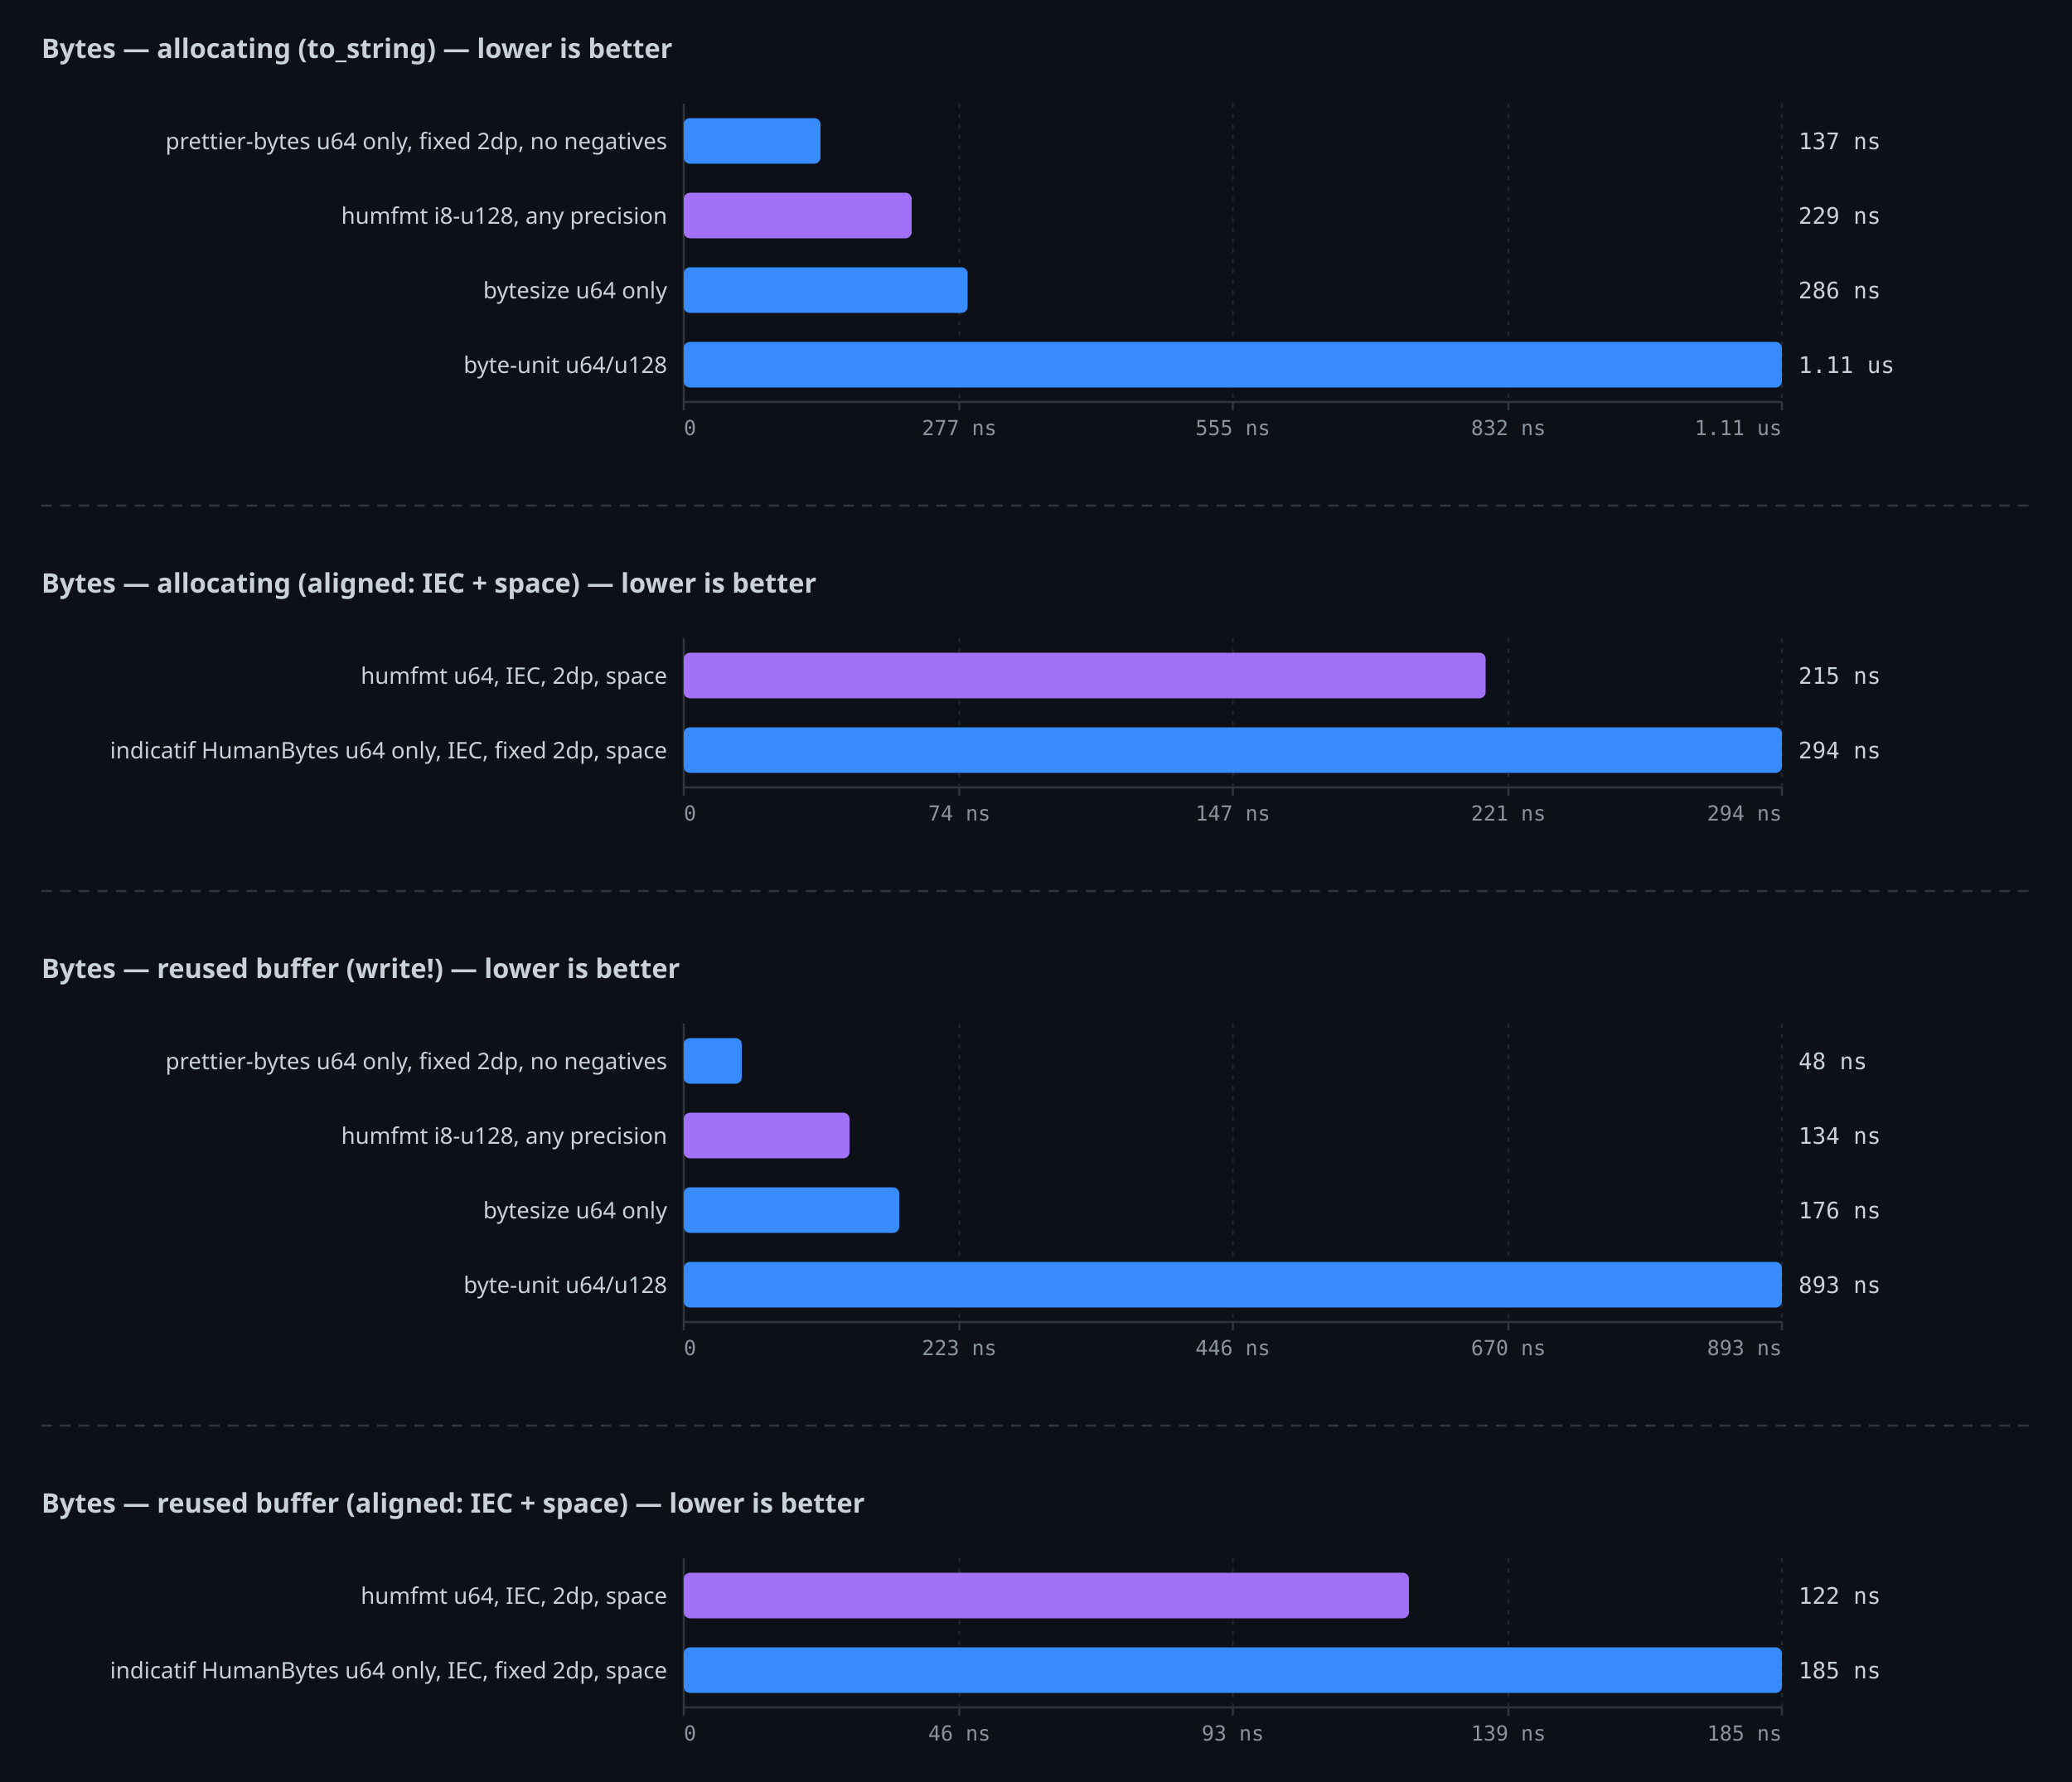
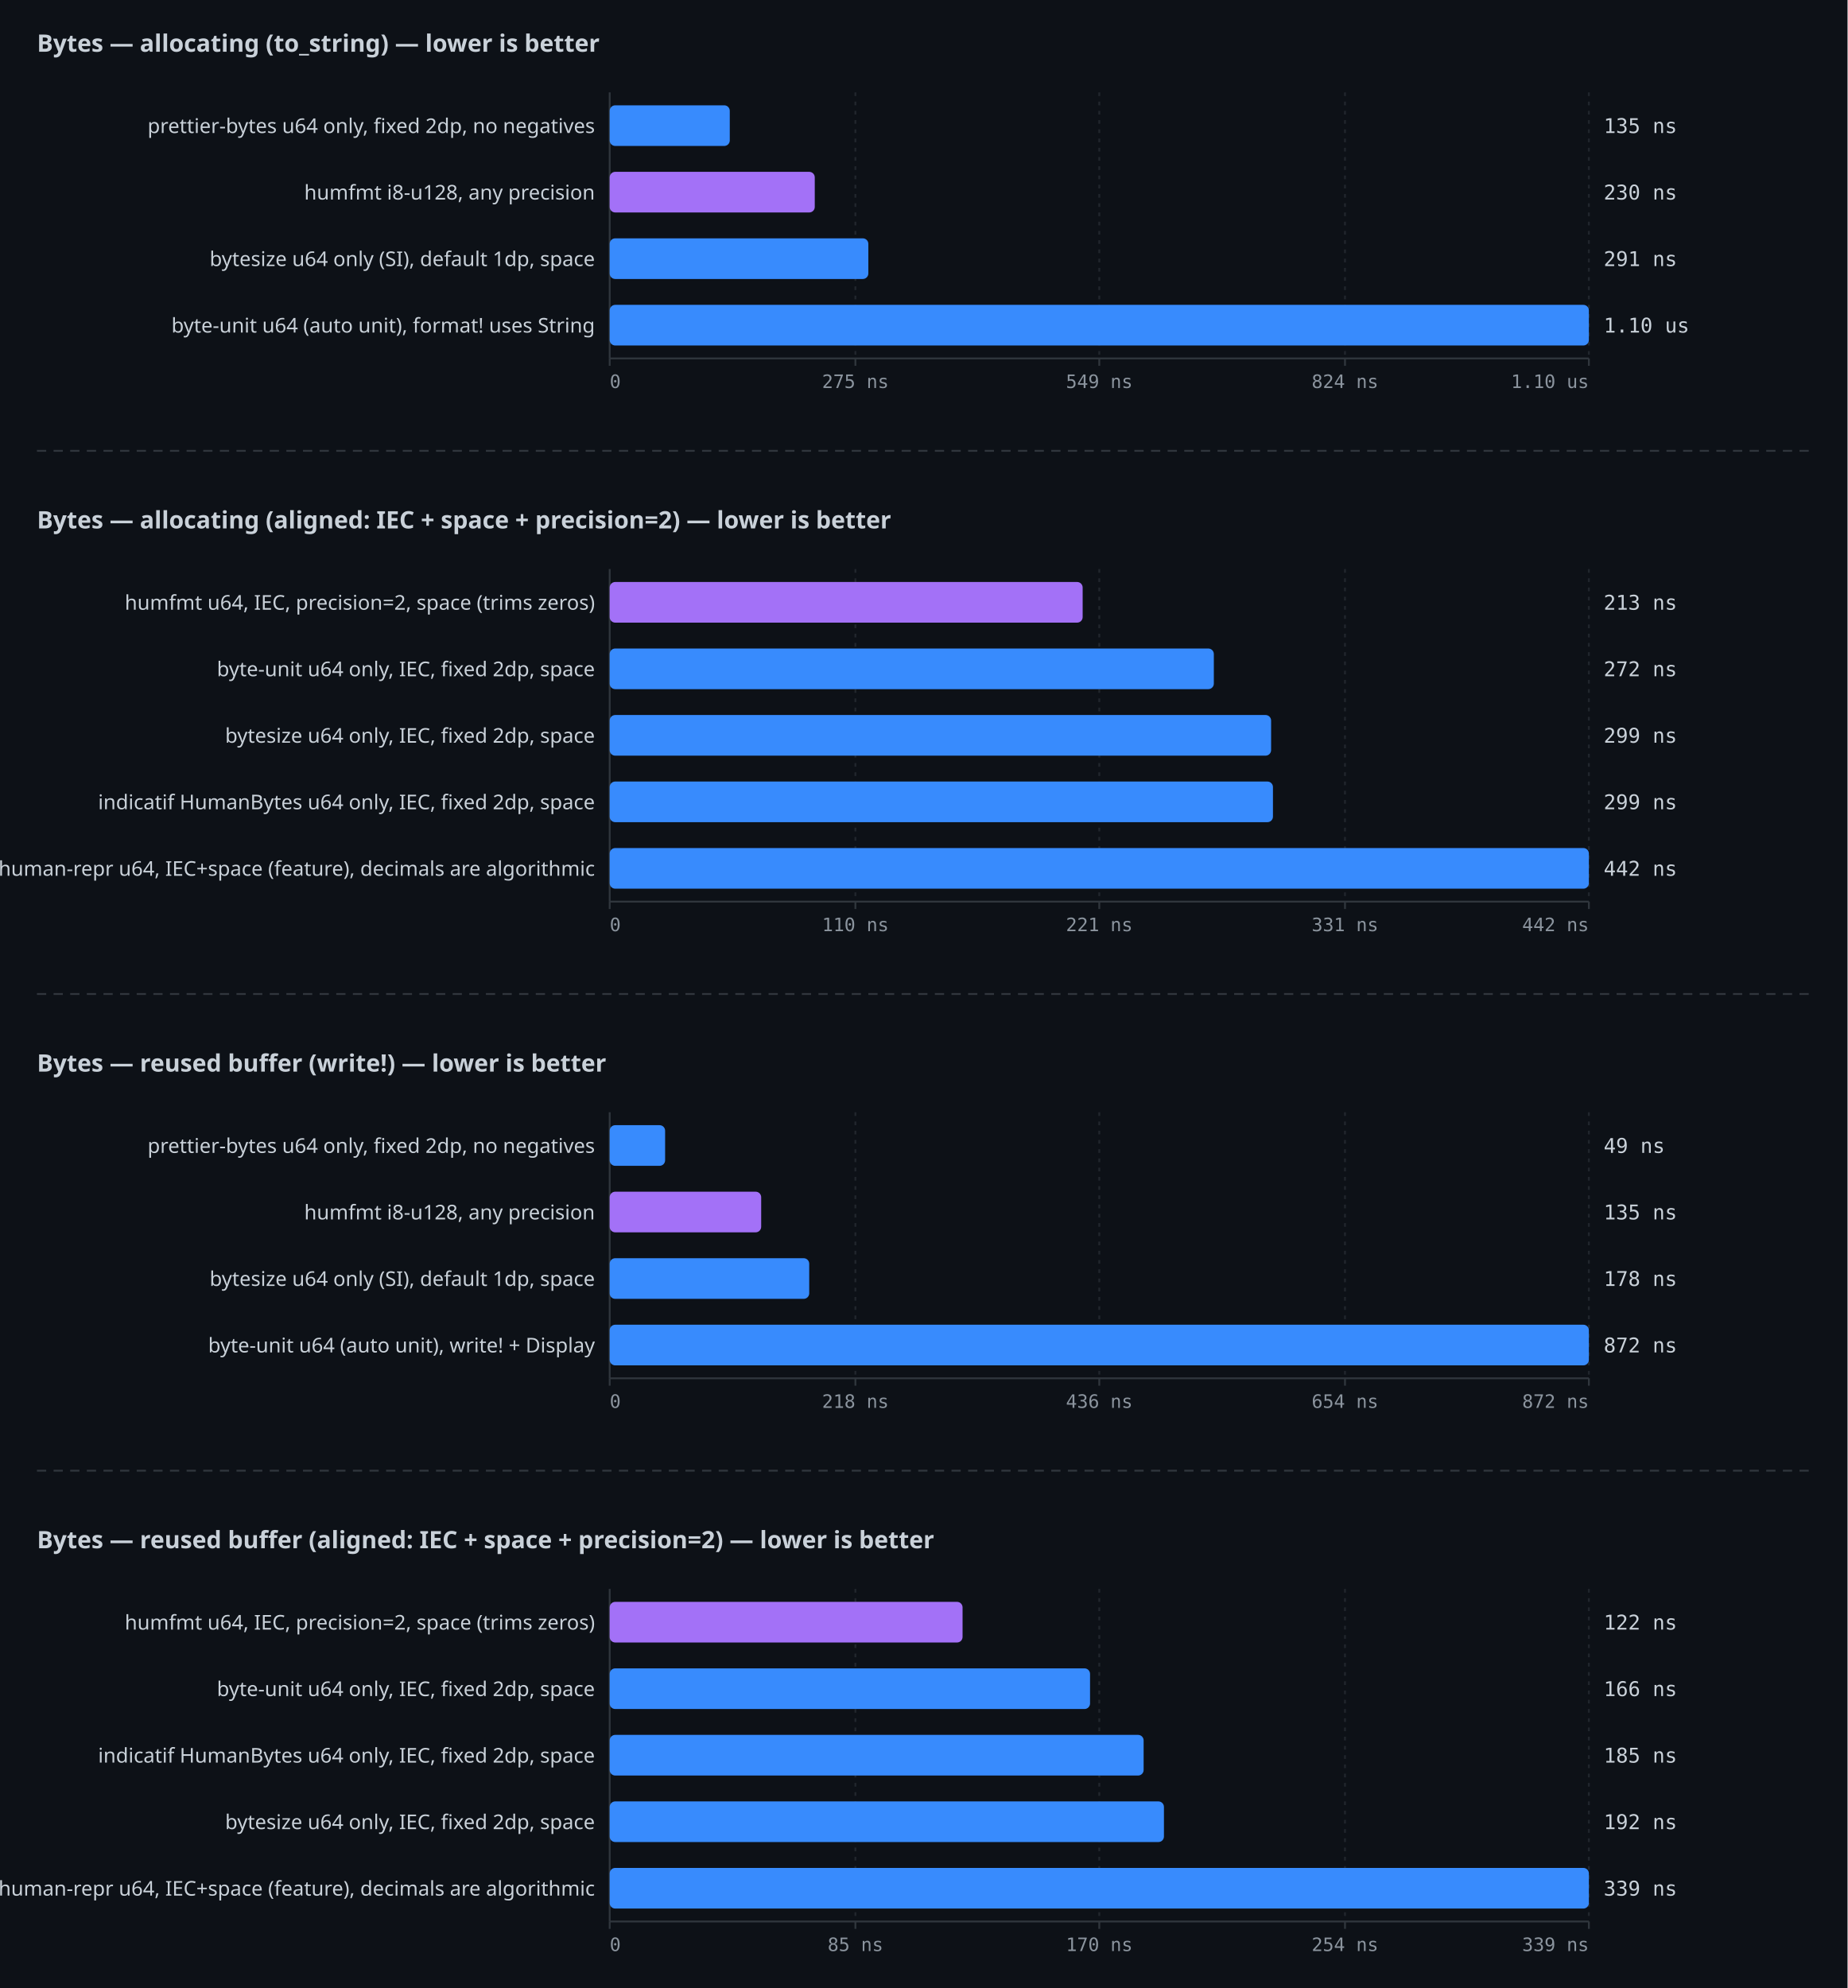
- <svg xmlns="http://www.w3.org/2000/svg" width="1000" height="860" viewBox="0 0 1000 860">
+ <svg xmlns="http://www.w3.org/2000/svg" width="1000" height="1076" viewBox="0 0 1000 1076">
  <rect width="100%" height="100%" fill="#0d1117" />
  <text x="20" y="28" fill="#c9d1d9" font-family="ui-sans-serif,system-ui,sans-serif" font-size="13" font-weight="600">Bytes — allocating (to_string) — lower is better</text>
  <line x1="330" y1="50" x2="330" y2="194" stroke="#30363d" stroke-width="1" />
  <line x1="330" y1="194" x2="860" y2="194" stroke="#30363d" stroke-width="1" />
  <line x1="330" y1="194" x2="330" y2="198" stroke="#30363d" stroke-width="1" />
  <text x="330" y="210" fill="#8b949e" font-family="ui-monospace,monospace" font-size="10" text-anchor="start">0</text>
  <line x1="463" y1="50" x2="463" y2="194" stroke="#21262d" stroke-width="1" stroke-dasharray="2 3" />
  <line x1="463" y1="194" x2="463" y2="198" stroke="#30363d" stroke-width="1" />
-   <text x="463" y="210" fill="#8b949e" font-family="ui-monospace,monospace" font-size="10" text-anchor="middle">277 ns</text>
+   <text x="463" y="210" fill="#8b949e" font-family="ui-monospace,monospace" font-size="10" text-anchor="middle">275 ns</text>
  <line x1="595" y1="50" x2="595" y2="194" stroke="#21262d" stroke-width="1" stroke-dasharray="2 3" />
  <line x1="595" y1="194" x2="595" y2="198" stroke="#30363d" stroke-width="1" />
-   <text x="595" y="210" fill="#8b949e" font-family="ui-monospace,monospace" font-size="10" text-anchor="middle">555 ns</text>
+   <text x="595" y="210" fill="#8b949e" font-family="ui-monospace,monospace" font-size="10" text-anchor="middle">549 ns</text>
  <line x1="728" y1="50" x2="728" y2="194" stroke="#21262d" stroke-width="1" stroke-dasharray="2 3" />
  <line x1="728" y1="194" x2="728" y2="198" stroke="#30363d" stroke-width="1" />
-   <text x="728" y="210" fill="#8b949e" font-family="ui-monospace,monospace" font-size="10" text-anchor="middle">832 ns</text>
+   <text x="728" y="210" fill="#8b949e" font-family="ui-monospace,monospace" font-size="10" text-anchor="middle">824 ns</text>
  <line x1="860" y1="50" x2="860" y2="194" stroke="#21262d" stroke-width="1" stroke-dasharray="2 3" />
  <line x1="860" y1="194" x2="860" y2="198" stroke="#30363d" stroke-width="1" />
-   <text x="860" y="210" fill="#8b949e" font-family="ui-monospace,monospace" font-size="10" text-anchor="end">1.11 us</text>
-   <rect x="330" y="57" width="66" height="22" fill="#388bfd" rx="3" />
+   <text x="860" y="210" fill="#8b949e" font-family="ui-monospace,monospace" font-size="10" text-anchor="end">1.10 us</text>
+   <rect x="330" y="57" width="65" height="22" fill="#388bfd" rx="3" />
  <text x="322" y="72" fill="#c9d1d9" font-family="ui-sans-serif,system-ui,sans-serif" font-size="11" text-anchor="end">prettier-bytes  u64 only, fixed 2dp, no negatives</text>
-   <text x="868" y="72" fill="#c9d1d9" font-family="ui-monospace,monospace" font-size="11">137 ns</text>
-   <rect x="330" y="93" width="110" height="22" fill="#a371f7" rx="3" />
+   <text x="868" y="72" fill="#c9d1d9" font-family="ui-monospace,monospace" font-size="11">135 ns</text>
+   <rect x="330" y="93" width="111" height="22" fill="#a371f7" rx="3" />
  <text x="322" y="108" fill="#c9d1d9" font-family="ui-sans-serif,system-ui,sans-serif" font-size="11" text-anchor="end">humfmt  i8-u128, any precision</text>
-   <text x="868" y="108" fill="#c9d1d9" font-family="ui-monospace,monospace" font-size="11">229 ns</text>
-   <rect x="330" y="129" width="137" height="22" fill="#388bfd" rx="3" />
-   <text x="322" y="144" fill="#c9d1d9" font-family="ui-sans-serif,system-ui,sans-serif" font-size="11" text-anchor="end">bytesize  u64 only</text>
-   <text x="868" y="144" fill="#c9d1d9" font-family="ui-monospace,monospace" font-size="11">286 ns</text>
+   <text x="868" y="108" fill="#c9d1d9" font-family="ui-monospace,monospace" font-size="11">230 ns</text>
+   <rect x="330" y="129" width="140" height="22" fill="#388bfd" rx="3" />
+   <text x="322" y="144" fill="#c9d1d9" font-family="ui-sans-serif,system-ui,sans-serif" font-size="11" text-anchor="end">bytesize  u64 only (SI), default 1dp, space</text>
+   <text x="868" y="144" fill="#c9d1d9" font-family="ui-monospace,monospace" font-size="11">291 ns</text>
  <rect x="330" y="165" width="530" height="22" fill="#388bfd" rx="3" />
-   <text x="322" y="180" fill="#c9d1d9" font-family="ui-sans-serif,system-ui,sans-serif" font-size="11" text-anchor="end">byte-unit  u64/u128</text>
-   <text x="868" y="180" fill="#c9d1d9" font-family="ui-monospace,monospace" font-size="11">1.11 us</text>
+   <text x="322" y="180" fill="#c9d1d9" font-family="ui-sans-serif,system-ui,sans-serif" font-size="11" text-anchor="end">byte-unit  u64 (auto unit), format! uses String</text>
+   <text x="868" y="180" fill="#c9d1d9" font-family="ui-monospace,monospace" font-size="11">1.10 us</text>
  <line x1="20" y1="244" x2="980" y2="244" stroke="#30363d" stroke-width="1" stroke-dasharray="5 4" />
-   <text x="20" y="286" fill="#c9d1d9" font-family="ui-sans-serif,system-ui,sans-serif" font-size="13" font-weight="600">Bytes — allocating (aligned: IEC + space) — lower is better</text>
-   <line x1="330" y1="308" x2="330" y2="380" stroke="#30363d" stroke-width="1" />
-   <line x1="330" y1="380" x2="860" y2="380" stroke="#30363d" stroke-width="1" />
-   <line x1="330" y1="380" x2="330" y2="384" stroke="#30363d" stroke-width="1" />
-   <text x="330" y="396" fill="#8b949e" font-family="ui-monospace,monospace" font-size="10" text-anchor="start">0</text>
-   <line x1="463" y1="308" x2="463" y2="380" stroke="#21262d" stroke-width="1" stroke-dasharray="2 3" />
-   <line x1="463" y1="380" x2="463" y2="384" stroke="#30363d" stroke-width="1" />
-   <text x="463" y="396" fill="#8b949e" font-family="ui-monospace,monospace" font-size="10" text-anchor="middle">74 ns</text>
-   <line x1="595" y1="308" x2="595" y2="380" stroke="#21262d" stroke-width="1" stroke-dasharray="2 3" />
-   <line x1="595" y1="380" x2="595" y2="384" stroke="#30363d" stroke-width="1" />
-   <text x="595" y="396" fill="#8b949e" font-family="ui-monospace,monospace" font-size="10" text-anchor="middle">147 ns</text>
-   <line x1="728" y1="308" x2="728" y2="380" stroke="#21262d" stroke-width="1" stroke-dasharray="2 3" />
-   <line x1="728" y1="380" x2="728" y2="384" stroke="#30363d" stroke-width="1" />
-   <text x="728" y="396" fill="#8b949e" font-family="ui-monospace,monospace" font-size="10" text-anchor="middle">221 ns</text>
-   <line x1="860" y1="308" x2="860" y2="380" stroke="#21262d" stroke-width="1" stroke-dasharray="2 3" />
-   <line x1="860" y1="380" x2="860" y2="384" stroke="#30363d" stroke-width="1" />
-   <text x="860" y="396" fill="#8b949e" font-family="ui-monospace,monospace" font-size="10" text-anchor="end">294 ns</text>
-   <rect x="330" y="315" width="387" height="22" fill="#a371f7" rx="3" />
-   <text x="322" y="330" fill="#c9d1d9" font-family="ui-sans-serif,system-ui,sans-serif" font-size="11" text-anchor="end">humfmt  u64, IEC, 2dp, space</text>
-   <text x="868" y="330" fill="#c9d1d9" font-family="ui-monospace,monospace" font-size="11">215 ns</text>
-   <rect x="330" y="351" width="530" height="22" fill="#388bfd" rx="3" />
-   <text x="322" y="366" fill="#c9d1d9" font-family="ui-sans-serif,system-ui,sans-serif" font-size="11" text-anchor="end">indicatif HumanBytes  u64 only, IEC, fixed 2dp, space</text>
-   <text x="868" y="366" fill="#c9d1d9" font-family="ui-monospace,monospace" font-size="11">294 ns</text>
-   <line x1="20" y1="430" x2="980" y2="430" stroke="#30363d" stroke-width="1" stroke-dasharray="5 4" />
-   <text x="20" y="472" fill="#c9d1d9" font-family="ui-sans-serif,system-ui,sans-serif" font-size="13" font-weight="600">Bytes — reused buffer (write!) — lower is better</text>
-   <line x1="330" y1="494" x2="330" y2="638" stroke="#30363d" stroke-width="1" />
-   <line x1="330" y1="638" x2="860" y2="638" stroke="#30363d" stroke-width="1" />
-   <line x1="330" y1="638" x2="330" y2="642" stroke="#30363d" stroke-width="1" />
-   <text x="330" y="654" fill="#8b949e" font-family="ui-monospace,monospace" font-size="10" text-anchor="start">0</text>
-   <line x1="463" y1="494" x2="463" y2="638" stroke="#21262d" stroke-width="1" stroke-dasharray="2 3" />
-   <line x1="463" y1="638" x2="463" y2="642" stroke="#30363d" stroke-width="1" />
-   <text x="463" y="654" fill="#8b949e" font-family="ui-monospace,monospace" font-size="10" text-anchor="middle">223 ns</text>
-   <line x1="595" y1="494" x2="595" y2="638" stroke="#21262d" stroke-width="1" stroke-dasharray="2 3" />
-   <line x1="595" y1="638" x2="595" y2="642" stroke="#30363d" stroke-width="1" />
-   <text x="595" y="654" fill="#8b949e" font-family="ui-monospace,monospace" font-size="10" text-anchor="middle">446 ns</text>
-   <line x1="728" y1="494" x2="728" y2="638" stroke="#21262d" stroke-width="1" stroke-dasharray="2 3" />
-   <line x1="728" y1="638" x2="728" y2="642" stroke="#30363d" stroke-width="1" />
-   <text x="728" y="654" fill="#8b949e" font-family="ui-monospace,monospace" font-size="10" text-anchor="middle">670 ns</text>
-   <line x1="860" y1="494" x2="860" y2="638" stroke="#21262d" stroke-width="1" stroke-dasharray="2 3" />
-   <line x1="860" y1="638" x2="860" y2="642" stroke="#30363d" stroke-width="1" />
-   <text x="860" y="654" fill="#8b949e" font-family="ui-monospace,monospace" font-size="10" text-anchor="end">893 ns</text>
-   <rect x="330" y="501" width="28" height="22" fill="#388bfd" rx="3" />
-   <text x="322" y="516" fill="#c9d1d9" font-family="ui-sans-serif,system-ui,sans-serif" font-size="11" text-anchor="end">prettier-bytes  u64 only, fixed 2dp, no negatives</text>
-   <text x="868" y="516" fill="#c9d1d9" font-family="ui-monospace,monospace" font-size="11">48 ns</text>
-   <rect x="330" y="537" width="80" height="22" fill="#a371f7" rx="3" />
-   <text x="322" y="552" fill="#c9d1d9" font-family="ui-sans-serif,system-ui,sans-serif" font-size="11" text-anchor="end">humfmt  i8-u128, any precision</text>
-   <text x="868" y="552" fill="#c9d1d9" font-family="ui-monospace,monospace" font-size="11">134 ns</text>
-   <rect x="330" y="573" width="104" height="22" fill="#388bfd" rx="3" />
-   <text x="322" y="588" fill="#c9d1d9" font-family="ui-sans-serif,system-ui,sans-serif" font-size="11" text-anchor="end">bytesize  u64 only</text>
-   <text x="868" y="588" fill="#c9d1d9" font-family="ui-monospace,monospace" font-size="11">176 ns</text>
-   <rect x="330" y="609" width="530" height="22" fill="#388bfd" rx="3" />
-   <text x="322" y="624" fill="#c9d1d9" font-family="ui-sans-serif,system-ui,sans-serif" font-size="11" text-anchor="end">byte-unit  u64/u128</text>
-   <text x="868" y="624" fill="#c9d1d9" font-family="ui-monospace,monospace" font-size="11">893 ns</text>
-   <line x1="20" y1="688" x2="980" y2="688" stroke="#30363d" stroke-width="1" stroke-dasharray="5 4" />
-   <text x="20" y="730" fill="#c9d1d9" font-family="ui-sans-serif,system-ui,sans-serif" font-size="13" font-weight="600">Bytes — reused buffer (aligned: IEC + space) — lower is better</text>
-   <line x1="330" y1="752" x2="330" y2="824" stroke="#30363d" stroke-width="1" />
-   <line x1="330" y1="824" x2="860" y2="824" stroke="#30363d" stroke-width="1" />
-   <line x1="330" y1="824" x2="330" y2="828" stroke="#30363d" stroke-width="1" />
-   <text x="330" y="840" fill="#8b949e" font-family="ui-monospace,monospace" font-size="10" text-anchor="start">0</text>
-   <line x1="463" y1="752" x2="463" y2="824" stroke="#21262d" stroke-width="1" stroke-dasharray="2 3" />
-   <line x1="463" y1="824" x2="463" y2="828" stroke="#30363d" stroke-width="1" />
-   <text x="463" y="840" fill="#8b949e" font-family="ui-monospace,monospace" font-size="10" text-anchor="middle">46 ns</text>
-   <line x1="595" y1="752" x2="595" y2="824" stroke="#21262d" stroke-width="1" stroke-dasharray="2 3" />
-   <line x1="595" y1="824" x2="595" y2="828" stroke="#30363d" stroke-width="1" />
-   <text x="595" y="840" fill="#8b949e" font-family="ui-monospace,monospace" font-size="10" text-anchor="middle">93 ns</text>
-   <line x1="728" y1="752" x2="728" y2="824" stroke="#21262d" stroke-width="1" stroke-dasharray="2 3" />
-   <line x1="728" y1="824" x2="728" y2="828" stroke="#30363d" stroke-width="1" />
-   <text x="728" y="840" fill="#8b949e" font-family="ui-monospace,monospace" font-size="10" text-anchor="middle">139 ns</text>
-   <line x1="860" y1="752" x2="860" y2="824" stroke="#21262d" stroke-width="1" stroke-dasharray="2 3" />
-   <line x1="860" y1="824" x2="860" y2="828" stroke="#30363d" stroke-width="1" />
-   <text x="860" y="840" fill="#8b949e" font-family="ui-monospace,monospace" font-size="10" text-anchor="end">185 ns</text>
-   <rect x="330" y="759" width="350" height="22" fill="#a371f7" rx="3" />
-   <text x="322" y="774" fill="#c9d1d9" font-family="ui-sans-serif,system-ui,sans-serif" font-size="11" text-anchor="end">humfmt  u64, IEC, 2dp, space</text>
-   <text x="868" y="774" fill="#c9d1d9" font-family="ui-monospace,monospace" font-size="11">122 ns</text>
-   <rect x="330" y="795" width="530" height="22" fill="#388bfd" rx="3" />
-   <text x="322" y="810" fill="#c9d1d9" font-family="ui-sans-serif,system-ui,sans-serif" font-size="11" text-anchor="end">indicatif HumanBytes  u64 only, IEC, fixed 2dp, space</text>
-   <text x="868" y="810" fill="#c9d1d9" font-family="ui-monospace,monospace" font-size="11">185 ns</text>
+   <text x="20" y="286" fill="#c9d1d9" font-family="ui-sans-serif,system-ui,sans-serif" font-size="13" font-weight="600">Bytes — allocating (aligned: IEC + space + precision=2) — lower is better</text>
+   <line x1="330" y1="308" x2="330" y2="488" stroke="#30363d" stroke-width="1" />
+   <line x1="330" y1="488" x2="860" y2="488" stroke="#30363d" stroke-width="1" />
+   <line x1="330" y1="488" x2="330" y2="492" stroke="#30363d" stroke-width="1" />
+   <text x="330" y="504" fill="#8b949e" font-family="ui-monospace,monospace" font-size="10" text-anchor="start">0</text>
+   <line x1="463" y1="308" x2="463" y2="488" stroke="#21262d" stroke-width="1" stroke-dasharray="2 3" />
+   <line x1="463" y1="488" x2="463" y2="492" stroke="#30363d" stroke-width="1" />
+   <text x="463" y="504" fill="#8b949e" font-family="ui-monospace,monospace" font-size="10" text-anchor="middle">110 ns</text>
+   <line x1="595" y1="308" x2="595" y2="488" stroke="#21262d" stroke-width="1" stroke-dasharray="2 3" />
+   <line x1="595" y1="488" x2="595" y2="492" stroke="#30363d" stroke-width="1" />
+   <text x="595" y="504" fill="#8b949e" font-family="ui-monospace,monospace" font-size="10" text-anchor="middle">221 ns</text>
+   <line x1="728" y1="308" x2="728" y2="488" stroke="#21262d" stroke-width="1" stroke-dasharray="2 3" />
+   <line x1="728" y1="488" x2="728" y2="492" stroke="#30363d" stroke-width="1" />
+   <text x="728" y="504" fill="#8b949e" font-family="ui-monospace,monospace" font-size="10" text-anchor="middle">331 ns</text>
+   <line x1="860" y1="308" x2="860" y2="488" stroke="#21262d" stroke-width="1" stroke-dasharray="2 3" />
+   <line x1="860" y1="488" x2="860" y2="492" stroke="#30363d" stroke-width="1" />
+   <text x="860" y="504" fill="#8b949e" font-family="ui-monospace,monospace" font-size="10" text-anchor="end">442 ns</text>
+   <rect x="330" y="315" width="256" height="22" fill="#a371f7" rx="3" />
+   <text x="322" y="330" fill="#c9d1d9" font-family="ui-sans-serif,system-ui,sans-serif" font-size="11" text-anchor="end">humfmt  u64, IEC, precision=2, space (trims zeros)</text>
+   <text x="868" y="330" fill="#c9d1d9" font-family="ui-monospace,monospace" font-size="11">213 ns</text>
+   <rect x="330" y="351" width="327" height="22" fill="#388bfd" rx="3" />
+   <text x="322" y="366" fill="#c9d1d9" font-family="ui-sans-serif,system-ui,sans-serif" font-size="11" text-anchor="end">byte-unit  u64 only, IEC, fixed 2dp, space</text>
+   <text x="868" y="366" fill="#c9d1d9" font-family="ui-monospace,monospace" font-size="11">272 ns</text>
+   <rect x="330" y="387" width="358" height="22" fill="#388bfd" rx="3" />
+   <text x="322" y="402" fill="#c9d1d9" font-family="ui-sans-serif,system-ui,sans-serif" font-size="11" text-anchor="end">bytesize  u64 only, IEC, fixed 2dp, space</text>
+   <text x="868" y="402" fill="#c9d1d9" font-family="ui-monospace,monospace" font-size="11">299 ns</text>
+   <rect x="330" y="423" width="359" height="22" fill="#388bfd" rx="3" />
+   <text x="322" y="438" fill="#c9d1d9" font-family="ui-sans-serif,system-ui,sans-serif" font-size="11" text-anchor="end">indicatif HumanBytes  u64 only, IEC, fixed 2dp, space</text>
+   <text x="868" y="438" fill="#c9d1d9" font-family="ui-monospace,monospace" font-size="11">299 ns</text>
+   <rect x="330" y="459" width="530" height="22" fill="#388bfd" rx="3" />
+   <text x="322" y="474" fill="#c9d1d9" font-family="ui-sans-serif,system-ui,sans-serif" font-size="11" text-anchor="end">human-repr  u64, IEC+space (feature), decimals are algorithmic</text>
+   <text x="868" y="474" fill="#c9d1d9" font-family="ui-monospace,monospace" font-size="11">442 ns</text>
+   <line x1="20" y1="538" x2="980" y2="538" stroke="#30363d" stroke-width="1" stroke-dasharray="5 4" />
+   <text x="20" y="580" fill="#c9d1d9" font-family="ui-sans-serif,system-ui,sans-serif" font-size="13" font-weight="600">Bytes — reused buffer (write!) — lower is better</text>
+   <line x1="330" y1="602" x2="330" y2="746" stroke="#30363d" stroke-width="1" />
+   <line x1="330" y1="746" x2="860" y2="746" stroke="#30363d" stroke-width="1" />
+   <line x1="330" y1="746" x2="330" y2="750" stroke="#30363d" stroke-width="1" />
+   <text x="330" y="762" fill="#8b949e" font-family="ui-monospace,monospace" font-size="10" text-anchor="start">0</text>
+   <line x1="463" y1="602" x2="463" y2="746" stroke="#21262d" stroke-width="1" stroke-dasharray="2 3" />
+   <line x1="463" y1="746" x2="463" y2="750" stroke="#30363d" stroke-width="1" />
+   <text x="463" y="762" fill="#8b949e" font-family="ui-monospace,monospace" font-size="10" text-anchor="middle">218 ns</text>
+   <line x1="595" y1="602" x2="595" y2="746" stroke="#21262d" stroke-width="1" stroke-dasharray="2 3" />
+   <line x1="595" y1="746" x2="595" y2="750" stroke="#30363d" stroke-width="1" />
+   <text x="595" y="762" fill="#8b949e" font-family="ui-monospace,monospace" font-size="10" text-anchor="middle">436 ns</text>
+   <line x1="728" y1="602" x2="728" y2="746" stroke="#21262d" stroke-width="1" stroke-dasharray="2 3" />
+   <line x1="728" y1="746" x2="728" y2="750" stroke="#30363d" stroke-width="1" />
+   <text x="728" y="762" fill="#8b949e" font-family="ui-monospace,monospace" font-size="10" text-anchor="middle">654 ns</text>
+   <line x1="860" y1="602" x2="860" y2="746" stroke="#21262d" stroke-width="1" stroke-dasharray="2 3" />
+   <line x1="860" y1="746" x2="860" y2="750" stroke="#30363d" stroke-width="1" />
+   <text x="860" y="762" fill="#8b949e" font-family="ui-monospace,monospace" font-size="10" text-anchor="end">872 ns</text>
+   <rect x="330" y="609" width="30" height="22" fill="#388bfd" rx="3" />
+   <text x="322" y="624" fill="#c9d1d9" font-family="ui-sans-serif,system-ui,sans-serif" font-size="11" text-anchor="end">prettier-bytes  u64 only, fixed 2dp, no negatives</text>
+   <text x="868" y="624" fill="#c9d1d9" font-family="ui-monospace,monospace" font-size="11">49 ns</text>
+   <rect x="330" y="645" width="82" height="22" fill="#a371f7" rx="3" />
+   <text x="322" y="660" fill="#c9d1d9" font-family="ui-sans-serif,system-ui,sans-serif" font-size="11" text-anchor="end">humfmt  i8-u128, any precision</text>
+   <text x="868" y="660" fill="#c9d1d9" font-family="ui-monospace,monospace" font-size="11">135 ns</text>
+   <rect x="330" y="681" width="108" height="22" fill="#388bfd" rx="3" />
+   <text x="322" y="696" fill="#c9d1d9" font-family="ui-sans-serif,system-ui,sans-serif" font-size="11" text-anchor="end">bytesize  u64 only (SI), default 1dp, space</text>
+   <text x="868" y="696" fill="#c9d1d9" font-family="ui-monospace,monospace" font-size="11">178 ns</text>
+   <rect x="330" y="717" width="530" height="22" fill="#388bfd" rx="3" />
+   <text x="322" y="732" fill="#c9d1d9" font-family="ui-sans-serif,system-ui,sans-serif" font-size="11" text-anchor="end">byte-unit  u64 (auto unit), write! + Display</text>
+   <text x="868" y="732" fill="#c9d1d9" font-family="ui-monospace,monospace" font-size="11">872 ns</text>
+   <line x1="20" y1="796" x2="980" y2="796" stroke="#30363d" stroke-width="1" stroke-dasharray="5 4" />
+   <text x="20" y="838" fill="#c9d1d9" font-family="ui-sans-serif,system-ui,sans-serif" font-size="13" font-weight="600">Bytes — reused buffer (aligned: IEC + space + precision=2) — lower is better</text>
+   <line x1="330" y1="860" x2="330" y2="1040" stroke="#30363d" stroke-width="1" />
+   <line x1="330" y1="1040" x2="860" y2="1040" stroke="#30363d" stroke-width="1" />
+   <line x1="330" y1="1040" x2="330" y2="1044" stroke="#30363d" stroke-width="1" />
+   <text x="330" y="1056" fill="#8b949e" font-family="ui-monospace,monospace" font-size="10" text-anchor="start">0</text>
+   <line x1="463" y1="860" x2="463" y2="1040" stroke="#21262d" stroke-width="1" stroke-dasharray="2 3" />
+   <line x1="463" y1="1040" x2="463" y2="1044" stroke="#30363d" stroke-width="1" />
+   <text x="463" y="1056" fill="#8b949e" font-family="ui-monospace,monospace" font-size="10" text-anchor="middle">85 ns</text>
+   <line x1="595" y1="860" x2="595" y2="1040" stroke="#21262d" stroke-width="1" stroke-dasharray="2 3" />
+   <line x1="595" y1="1040" x2="595" y2="1044" stroke="#30363d" stroke-width="1" />
+   <text x="595" y="1056" fill="#8b949e" font-family="ui-monospace,monospace" font-size="10" text-anchor="middle">170 ns</text>
+   <line x1="728" y1="860" x2="728" y2="1040" stroke="#21262d" stroke-width="1" stroke-dasharray="2 3" />
+   <line x1="728" y1="1040" x2="728" y2="1044" stroke="#30363d" stroke-width="1" />
+   <text x="728" y="1056" fill="#8b949e" font-family="ui-monospace,monospace" font-size="10" text-anchor="middle">254 ns</text>
+   <line x1="860" y1="860" x2="860" y2="1040" stroke="#21262d" stroke-width="1" stroke-dasharray="2 3" />
+   <line x1="860" y1="1040" x2="860" y2="1044" stroke="#30363d" stroke-width="1" />
+   <text x="860" y="1056" fill="#8b949e" font-family="ui-monospace,monospace" font-size="10" text-anchor="end">339 ns</text>
+   <rect x="330" y="867" width="191" height="22" fill="#a371f7" rx="3" />
+   <text x="322" y="882" fill="#c9d1d9" font-family="ui-sans-serif,system-ui,sans-serif" font-size="11" text-anchor="end">humfmt  u64, IEC, precision=2, space (trims zeros)</text>
+   <text x="868" y="882" fill="#c9d1d9" font-family="ui-monospace,monospace" font-size="11">122 ns</text>
+   <rect x="330" y="903" width="260" height="22" fill="#388bfd" rx="3" />
+   <text x="322" y="918" fill="#c9d1d9" font-family="ui-sans-serif,system-ui,sans-serif" font-size="11" text-anchor="end">byte-unit  u64 only, IEC, fixed 2dp, space</text>
+   <text x="868" y="918" fill="#c9d1d9" font-family="ui-monospace,monospace" font-size="11">166 ns</text>
+   <rect x="330" y="939" width="289" height="22" fill="#388bfd" rx="3" />
+   <text x="322" y="954" fill="#c9d1d9" font-family="ui-sans-serif,system-ui,sans-serif" font-size="11" text-anchor="end">indicatif HumanBytes  u64 only, IEC, fixed 2dp, space</text>
+   <text x="868" y="954" fill="#c9d1d9" font-family="ui-monospace,monospace" font-size="11">185 ns</text>
+   <rect x="330" y="975" width="300" height="22" fill="#388bfd" rx="3" />
+   <text x="322" y="990" fill="#c9d1d9" font-family="ui-sans-serif,system-ui,sans-serif" font-size="11" text-anchor="end">bytesize  u64 only, IEC, fixed 2dp, space</text>
+   <text x="868" y="990" fill="#c9d1d9" font-family="ui-monospace,monospace" font-size="11">192 ns</text>
+   <rect x="330" y="1011" width="530" height="22" fill="#388bfd" rx="3" />
+   <text x="322" y="1026" fill="#c9d1d9" font-family="ui-sans-serif,system-ui,sans-serif" font-size="11" text-anchor="end">human-repr  u64, IEC+space (feature), decimals are algorithmic</text>
+   <text x="868" y="1026" fill="#c9d1d9" font-family="ui-monospace,monospace" font-size="11">339 ns</text>
</svg>
